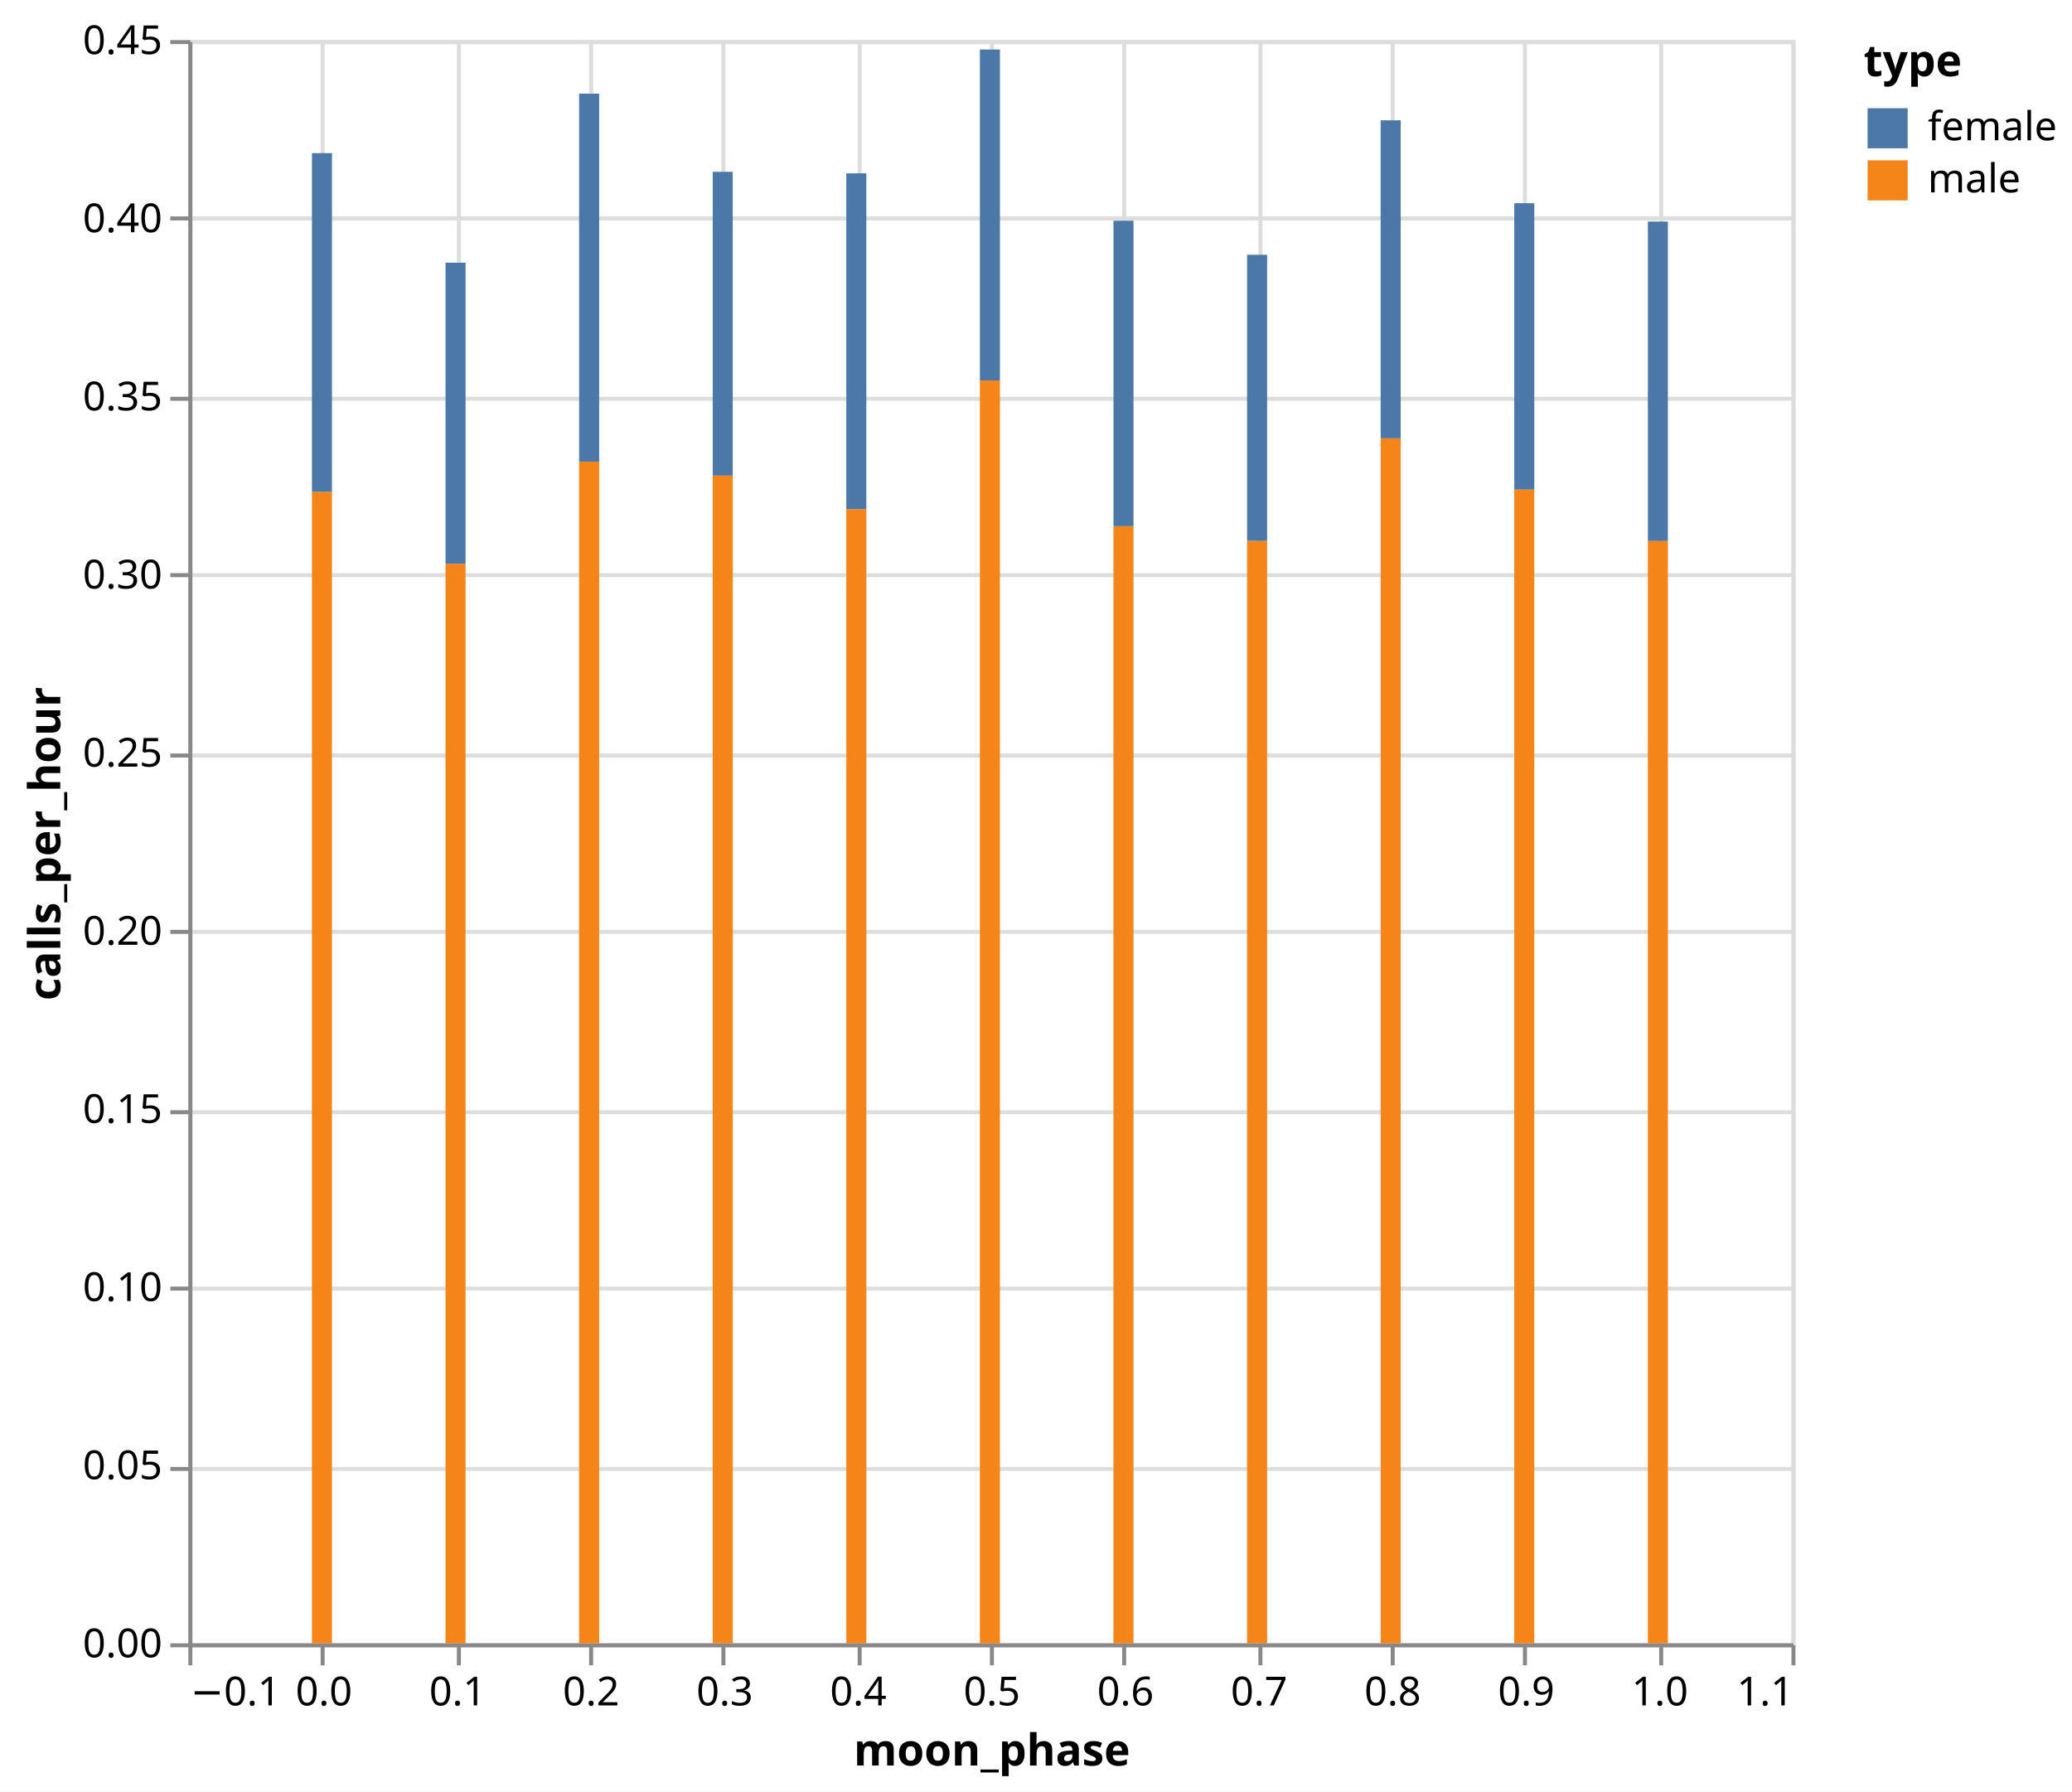
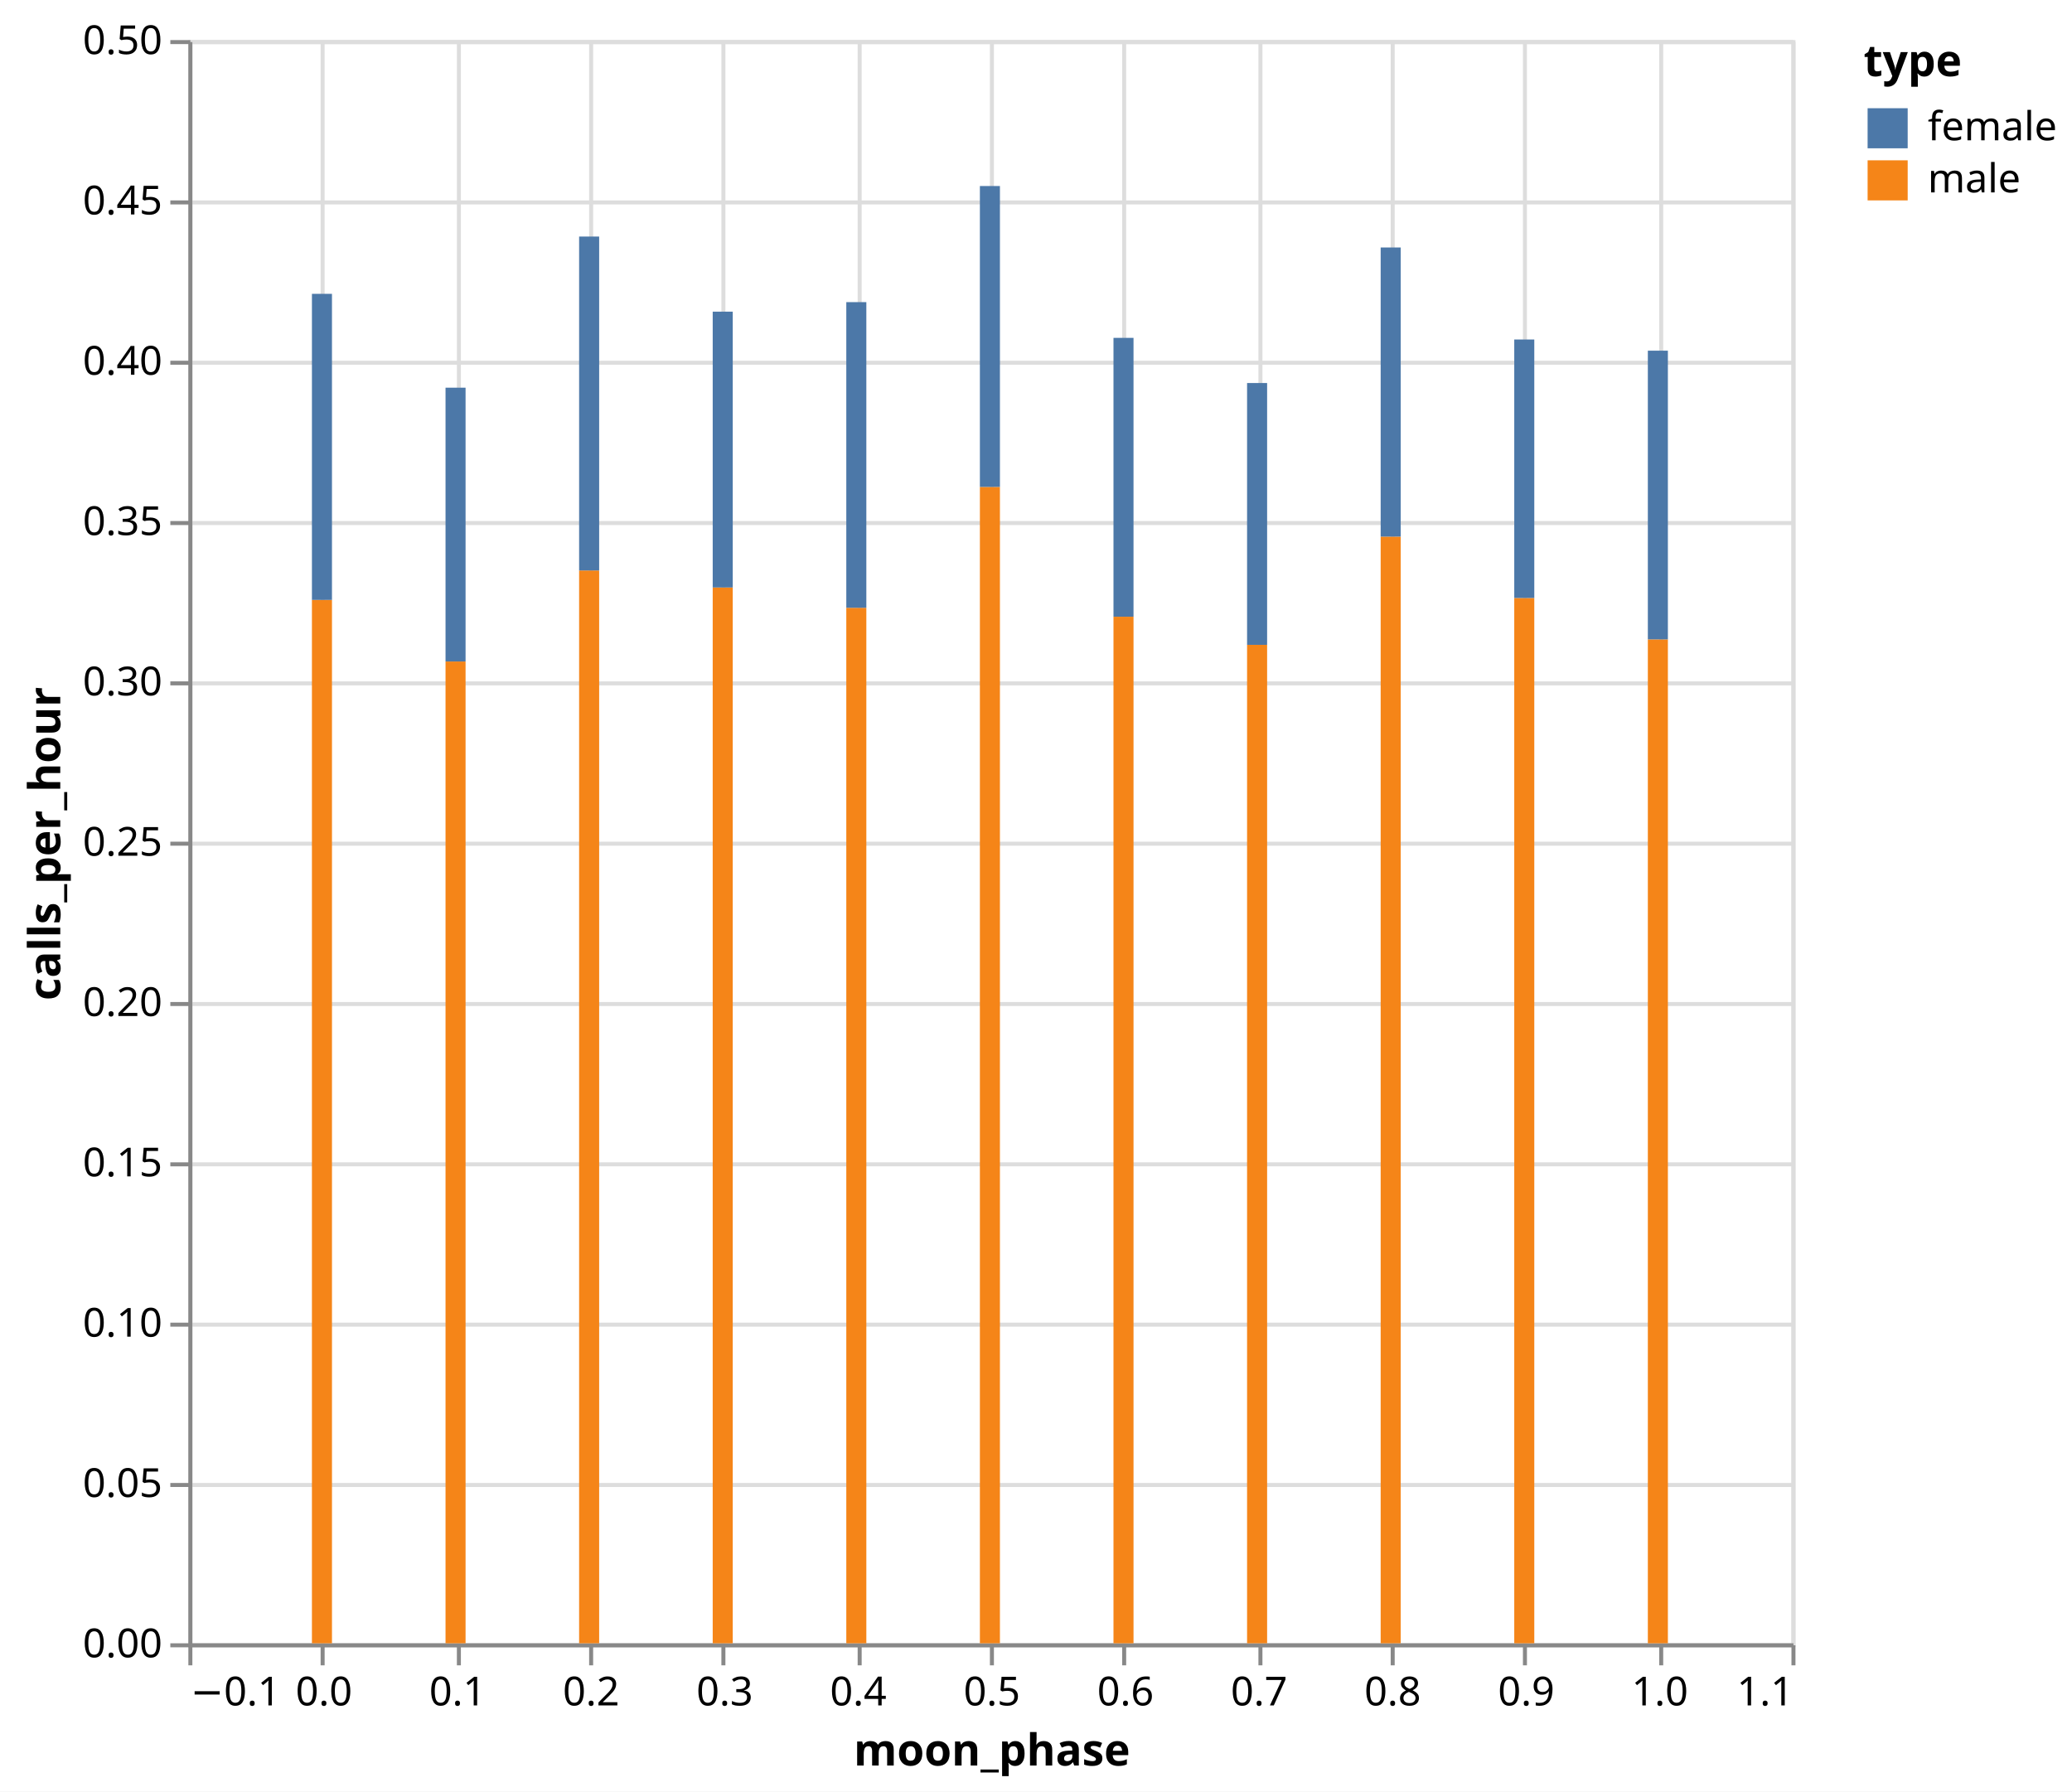
<svg xmlns="http://www.w3.org/2000/svg" version="1.1" class="marks" width="517" height="447" viewBox="0 0 517 447">
  <rect width="517" height="447" fill="white" />
  <g fill="none" stroke-miterlimit="10" transform="translate(47,10)">
    <g class="mark-group role-frame root" role="graphics-object" aria-roledescription="group mark container">
      <g transform="translate(0,0)">
        <path class="background" aria-hidden="true" d="M0.5,0.5h400v400h-400Z" stroke="#ddd" />
        <g>
          <g class="mark-group role-axis" aria-hidden="true">
            <g transform="translate(0.5,400.5)">
              <path class="background" aria-hidden="true" d="M0,0h0v0h0Z" pointer-events="none" />
              <g>
                <g class="mark-rule role-axis-grid" pointer-events="none">
                  <line transform="translate(0,-400)" x2="0" y2="400" stroke="#ddd" stroke-width="1" opacity="1" />
                  <line transform="translate(33,-400)" x2="0" y2="400" stroke="#ddd" stroke-width="1" opacity="1" />
                  <line transform="translate(67,-400)" x2="0" y2="400" stroke="#ddd" stroke-width="1" opacity="1" />
                  <line transform="translate(100,-400)" x2="0" y2="400" stroke="#ddd" stroke-width="1" opacity="1" />
                  <line transform="translate(133,-400)" x2="0" y2="400" stroke="#ddd" stroke-width="1" opacity="1" />
                  <line transform="translate(167,-400)" x2="0" y2="400" stroke="#ddd" stroke-width="1" opacity="1" />
                  <line transform="translate(200,-400)" x2="0" y2="400" stroke="#ddd" stroke-width="1" opacity="1" />
                  <line transform="translate(233,-400)" x2="0" y2="400" stroke="#ddd" stroke-width="1" opacity="1" />
                  <line transform="translate(267,-400)" x2="0" y2="400" stroke="#ddd" stroke-width="1" opacity="1" />
                  <line transform="translate(300,-400)" x2="0" y2="400" stroke="#ddd" stroke-width="1" opacity="1" />
                  <line transform="translate(333,-400)" x2="0" y2="400" stroke="#ddd" stroke-width="1" opacity="1" />
                  <line transform="translate(367,-400)" x2="0" y2="400" stroke="#ddd" stroke-width="1" opacity="1" />
                  <line transform="translate(400,-400)" x2="0" y2="400" stroke="#ddd" stroke-width="1" opacity="1" />
                </g>
              </g>
              <path class="foreground" aria-hidden="true" d="" pointer-events="none" display="none" />
            </g>
          </g>
          <g class="mark-group role-axis" aria-hidden="true">
            <g transform="translate(0.5,0.5)">
              <path class="background" aria-hidden="true" d="M0,0h0v0h0Z" pointer-events="none" />
              <g>
                <g class="mark-rule role-axis-grid" pointer-events="none">
                  <line transform="translate(0,400)" x2="400" y2="0" stroke="#ddd" stroke-width="1" opacity="1" />
-                   <line transform="translate(0,356)" x2="400" y2="0" stroke="#ddd" stroke-width="1" opacity="1" />
-                   <line transform="translate(0,311)" x2="400" y2="0" stroke="#ddd" stroke-width="1" opacity="1" />
-                   <line transform="translate(0,267)" x2="400" y2="0" stroke="#ddd" stroke-width="1" opacity="1" />
-                   <line transform="translate(0,222)" x2="400" y2="0" stroke="#ddd" stroke-width="1" opacity="1" />
-                   <line transform="translate(0,178)" x2="400" y2="0" stroke="#ddd" stroke-width="1" opacity="1" />
-                   <line transform="translate(0,133)" x2="400" y2="0" stroke="#ddd" stroke-width="1" opacity="1" />
-                   <line transform="translate(0,89)" x2="400" y2="0" stroke="#ddd" stroke-width="1" opacity="1" />
-                   <line transform="translate(0,44)" x2="400" y2="0" stroke="#ddd" stroke-width="1" opacity="1" />
+                   <line transform="translate(0,360)" x2="400" y2="0" stroke="#ddd" stroke-width="1" opacity="1" />
+                   <line transform="translate(0,320)" x2="400" y2="0" stroke="#ddd" stroke-width="1" opacity="1" />
+                   <line transform="translate(0,280)" x2="400" y2="0" stroke="#ddd" stroke-width="1" opacity="1" />
+                   <line transform="translate(0,240)" x2="400" y2="0" stroke="#ddd" stroke-width="1" opacity="1" />
+                   <line transform="translate(0,200)" x2="400" y2="0" stroke="#ddd" stroke-width="1" opacity="1" />
+                   <line transform="translate(0,160)" x2="400" y2="0" stroke="#ddd" stroke-width="1" opacity="1" />
+                   <line transform="translate(0,120)" x2="400" y2="0" stroke="#ddd" stroke-width="1" opacity="1" />
+                   <line transform="translate(0,80)" x2="400" y2="0" stroke="#ddd" stroke-width="1" opacity="1" />
+                   <line transform="translate(0,40)" x2="400" y2="0" stroke="#ddd" stroke-width="1" opacity="1" />
                  <line transform="translate(0,0)" x2="400" y2="0" stroke="#ddd" stroke-width="1" opacity="1" />
                </g>
              </g>
              <path class="foreground" aria-hidden="true" d="" pointer-events="none" display="none" />
            </g>
          </g>
          <g class="mark-group role-axis" role="graphics-symbol" aria-roledescription="axis" aria-label="X-axis titled 'moon_phase' for a linear scale with values from −0.1 to 1.1">
            <g transform="translate(0.5,400.5)">
              <path class="background" aria-hidden="true" d="M0,0h0v0h0Z" pointer-events="none" />
              <g>
                <g class="mark-rule role-axis-tick" pointer-events="none">
                  <line transform="translate(0,0)" x2="0" y2="5" stroke="#888" stroke-width="1" opacity="1" />
                  <line transform="translate(33,0)" x2="0" y2="5" stroke="#888" stroke-width="1" opacity="1" />
                  <line transform="translate(67,0)" x2="0" y2="5" stroke="#888" stroke-width="1" opacity="1" />
                  <line transform="translate(100,0)" x2="0" y2="5" stroke="#888" stroke-width="1" opacity="1" />
                  <line transform="translate(133,0)" x2="0" y2="5" stroke="#888" stroke-width="1" opacity="1" />
                  <line transform="translate(167,0)" x2="0" y2="5" stroke="#888" stroke-width="1" opacity="1" />
                  <line transform="translate(200,0)" x2="0" y2="5" stroke="#888" stroke-width="1" opacity="1" />
                  <line transform="translate(233,0)" x2="0" y2="5" stroke="#888" stroke-width="1" opacity="1" />
                  <line transform="translate(267,0)" x2="0" y2="5" stroke="#888" stroke-width="1" opacity="1" />
                  <line transform="translate(300,0)" x2="0" y2="5" stroke="#888" stroke-width="1" opacity="1" />
                  <line transform="translate(333,0)" x2="0" y2="5" stroke="#888" stroke-width="1" opacity="1" />
                  <line transform="translate(367,0)" x2="0" y2="5" stroke="#888" stroke-width="1" opacity="1" />
                  <line transform="translate(400,0)" x2="0" y2="5" stroke="#888" stroke-width="1" opacity="1" />
                </g>
                <g class="mark-text role-axis-label" pointer-events="none">
                  <text text-anchor="start" transform="translate(0,15)" font-family="sans-serif" font-size="10px" fill="#000" opacity="1">−0.1</text>
                  <text text-anchor="middle" transform="translate(33.33333,15)" font-family="sans-serif" font-size="10px" fill="#000" opacity="1">0.0</text>
                  <text text-anchor="middle" transform="translate(66.66667,15)" font-family="sans-serif" font-size="10px" fill="#000" opacity="1">0.1</text>
                  <text text-anchor="middle" transform="translate(100,15)" font-family="sans-serif" font-size="10px" fill="#000" opacity="1">0.2</text>
                  <text text-anchor="middle" transform="translate(133.3333,15)" font-family="sans-serif" font-size="10px" fill="#000" opacity="1">0.3</text>
                  <text text-anchor="middle" transform="translate(166.6667,15)" font-family="sans-serif" font-size="10px" fill="#000" opacity="1">0.4</text>
                  <text text-anchor="middle" transform="translate(200,15)" font-family="sans-serif" font-size="10px" fill="#000" opacity="1">0.5</text>
                  <text text-anchor="middle" transform="translate(233.3333,15)" font-family="sans-serif" font-size="10px" fill="#000" opacity="1">0.6</text>
                  <text text-anchor="middle" transform="translate(266.6667,15)" font-family="sans-serif" font-size="10px" fill="#000" opacity="1">0.7</text>
                  <text text-anchor="middle" transform="translate(300,15)" font-family="sans-serif" font-size="10px" fill="#000" opacity="1">0.8</text>
                  <text text-anchor="middle" transform="translate(333.3333,15)" font-family="sans-serif" font-size="10px" fill="#000" opacity="1">0.9</text>
                  <text text-anchor="middle" transform="translate(366.6667,15)" font-family="sans-serif" font-size="10px" fill="#000" opacity="1">1.0</text>
                  <text text-anchor="end" transform="translate(400,15)" font-family="sans-serif" font-size="10px" fill="#000" opacity="1">1.1</text>
                </g>
                <g class="mark-rule role-axis-domain" pointer-events="none">
                  <line transform="translate(0,0)" x2="400" y2="0" stroke="#888" stroke-width="1" opacity="1" />
                </g>
                <g class="mark-text role-axis-title" pointer-events="none">
                  <text text-anchor="middle" transform="translate(200,30)" font-family="sans-serif" font-size="11px" font-weight="bold" fill="#000" opacity="1">moon_phase</text>
                </g>
              </g>
              <path class="foreground" aria-hidden="true" d="" pointer-events="none" display="none" />
            </g>
          </g>
          <g class="mark-group role-axis" role="graphics-symbol" aria-roledescription="axis" aria-label="Y-axis titled 'calls_per_hour' for a linear scale with values from 0.0 to 0.5">
            <g transform="translate(0.5,0.5)">
              <path class="background" aria-hidden="true" d="M0,0h0v0h0Z" pointer-events="none" />
              <g>
                <g class="mark-rule role-axis-tick" pointer-events="none">
                  <line transform="translate(0,400)" x2="-5" y2="0" stroke="#888" stroke-width="1" opacity="1" />
-                   <line transform="translate(0,356)" x2="-5" y2="0" stroke="#888" stroke-width="1" opacity="1" />
-                   <line transform="translate(0,311)" x2="-5" y2="0" stroke="#888" stroke-width="1" opacity="1" />
-                   <line transform="translate(0,267)" x2="-5" y2="0" stroke="#888" stroke-width="1" opacity="1" />
-                   <line transform="translate(0,222)" x2="-5" y2="0" stroke="#888" stroke-width="1" opacity="1" />
-                   <line transform="translate(0,178)" x2="-5" y2="0" stroke="#888" stroke-width="1" opacity="1" />
-                   <line transform="translate(0,133)" x2="-5" y2="0" stroke="#888" stroke-width="1" opacity="1" />
-                   <line transform="translate(0,89)" x2="-5" y2="0" stroke="#888" stroke-width="1" opacity="1" />
-                   <line transform="translate(0,44)" x2="-5" y2="0" stroke="#888" stroke-width="1" opacity="1" />
+                   <line transform="translate(0,360)" x2="-5" y2="0" stroke="#888" stroke-width="1" opacity="1" />
+                   <line transform="translate(0,320)" x2="-5" y2="0" stroke="#888" stroke-width="1" opacity="1" />
+                   <line transform="translate(0,280)" x2="-5" y2="0" stroke="#888" stroke-width="1" opacity="1" />
+                   <line transform="translate(0,240)" x2="-5" y2="0" stroke="#888" stroke-width="1" opacity="1" />
+                   <line transform="translate(0,200)" x2="-5" y2="0" stroke="#888" stroke-width="1" opacity="1" />
+                   <line transform="translate(0,160)" x2="-5" y2="0" stroke="#888" stroke-width="1" opacity="1" />
+                   <line transform="translate(0,120)" x2="-5" y2="0" stroke="#888" stroke-width="1" opacity="1" />
+                   <line transform="translate(0,80)" x2="-5" y2="0" stroke="#888" stroke-width="1" opacity="1" />
+                   <line transform="translate(0,40)" x2="-5" y2="0" stroke="#888" stroke-width="1" opacity="1" />
                  <line transform="translate(0,0)" x2="-5" y2="0" stroke="#888" stroke-width="1" opacity="1" />
                </g>
                <g class="mark-text role-axis-label" pointer-events="none">
                  <text text-anchor="end" transform="translate(-7,403)" font-family="sans-serif" font-size="10px" fill="#000" opacity="1">0.00</text>
-                   <text text-anchor="end" transform="translate(-7,358.5556)" font-family="sans-serif" font-size="10px" fill="#000" opacity="1">0.05</text>
-                   <text text-anchor="end" transform="translate(-7,314.1111)" font-family="sans-serif" font-size="10px" fill="#000" opacity="1">0.10</text>
-                   <text text-anchor="end" transform="translate(-7,269.6667)" font-family="sans-serif" font-size="10px" fill="#000" opacity="1">0.15</text>
-                   <text text-anchor="end" transform="translate(-7,225.2222)" font-family="sans-serif" font-size="10px" fill="#000" opacity="1">0.20</text>
-                   <text text-anchor="end" transform="translate(-7,180.7778)" font-family="sans-serif" font-size="10px" fill="#000" opacity="1">0.25</text>
-                   <text text-anchor="end" transform="translate(-7,136.3333)" font-family="sans-serif" font-size="10px" fill="#000" opacity="1">0.30</text>
-                   <text text-anchor="end" transform="translate(-7,91.88889)" font-family="sans-serif" font-size="10px" fill="#000" opacity="1">0.35</text>
-                   <text text-anchor="end" transform="translate(-7,47.44444)" font-family="sans-serif" font-size="10px" fill="#000" opacity="1">0.40</text>
-                   <text text-anchor="end" transform="translate(-7,3)" font-family="sans-serif" font-size="10px" fill="#000" opacity="1">0.45</text>
+                   <text text-anchor="end" transform="translate(-7,363)" font-family="sans-serif" font-size="10px" fill="#000" opacity="1">0.05</text>
+                   <text text-anchor="end" transform="translate(-7,323)" font-family="sans-serif" font-size="10px" fill="#000" opacity="1">0.10</text>
+                   <text text-anchor="end" transform="translate(-7,283)" font-family="sans-serif" font-size="10px" fill="#000" opacity="1">0.15</text>
+                   <text text-anchor="end" transform="translate(-7,243)" font-family="sans-serif" font-size="10px" fill="#000" opacity="1">0.20</text>
+                   <text text-anchor="end" transform="translate(-7,203)" font-family="sans-serif" font-size="10px" fill="#000" opacity="1">0.25</text>
+                   <text text-anchor="end" transform="translate(-7,163)" font-family="sans-serif" font-size="10px" fill="#000" opacity="1">0.30</text>
+                   <text text-anchor="end" transform="translate(-7,123)" font-family="sans-serif" font-size="10px" fill="#000" opacity="1">0.35</text>
+                   <text text-anchor="end" transform="translate(-7,83)" font-family="sans-serif" font-size="10px" fill="#000" opacity="1">0.40</text>
+                   <text text-anchor="end" transform="translate(-7,43)" font-family="sans-serif" font-size="10px" fill="#000" opacity="1">0.45</text>
+                   <text text-anchor="end" transform="translate(-7,3)" font-family="sans-serif" font-size="10px" fill="#000" opacity="1">0.50</text>
                </g>
                <g class="mark-rule role-axis-domain" pointer-events="none">
                  <line transform="translate(0,400)" x2="0" y2="-400" stroke="#888" stroke-width="1" opacity="1" />
                </g>
                <g class="mark-text role-axis-title" pointer-events="none">
                  <text text-anchor="middle" transform="translate(-30.46289,200) rotate(-90) translate(0,-2)" font-family="sans-serif" font-size="11px" font-weight="bold" fill="#000" opacity="1">calls_per_hour</text>
                </g>
              </g>
              <path class="foreground" aria-hidden="true" d="" pointer-events="none" display="none" />
            </g>
          </g>
          <g class="mark-rect role-mark marks" role="graphics-object" aria-roledescription="rect mark container">
-             <path aria-label="moon_phase: 0.7; calls_per_hour: 0.309442423667; type: male" role="graphics-symbol" aria-roledescription="bar" d="M264.167,124.94h5v275.06h-5Z" fill="#f58518" />
-             <path aria-label="moon_phase: 0.6; calls_per_hour: 0.31356041574; type: male" role="graphics-symbol" aria-roledescription="bar" d="M230.833,121.28h5v278.72h-5Z" fill="#f58518" />
-             <path aria-label="moon_phase: 0.5; calls_per_hour: 0.354446488475; type: male" role="graphics-symbol" aria-roledescription="bar" d="M197.5,84.936h5v315.064h-5Z" fill="#f58518" />
-             <path aria-label="moon_phase: 0.4; calls_per_hour: 0.318349654206; type: male" role="graphics-symbol" aria-roledescription="bar" d="M164.167,117.023h5v282.977h-5Z" fill="#f58518" />
-             <path aria-label="moon_phase: 0.3; calls_per_hour: 0.327759983322; type: male" role="graphics-symbol" aria-roledescription="bar" d="M130.833,108.658h5v291.342h-5Z" fill="#f58518" />
-             <path aria-label="moon_phase: 0.2; calls_per_hour: 0.331679057192; type: male" role="graphics-symbol" aria-roledescription="bar" d="M97.5,105.174h5v294.826h-5Z" fill="#f58518" />
-             <path aria-label="moon_phase: 0.1; calls_per_hour: 0.302996483828; type: male" role="graphics-symbol" aria-roledescription="bar" d="M64.167,130.67h5v269.33h-5Z" fill="#f58518" />
-             <path aria-label="moon_phase: 0; calls_per_hour: 0.323185497196; type: male" role="graphics-symbol" aria-roledescription="bar" d="M30.833,112.724h5v287.276h-5Z" fill="#f58518" />
-             <path aria-label="moon_phase: 0.8; calls_per_hour: 0.33821926699; type: male" role="graphics-symbol" aria-roledescription="bar" d="M297.5,99.361h5v300.639h-5Z" fill="#f58518" />
-             <path aria-label="moon_phase: 0.9; calls_per_hour: 0.323836532079; type: male" role="graphics-symbol" aria-roledescription="bar" d="M330.833,112.145h5v287.855h-5Z" fill="#f58518" />
-             <path aria-label="moon_phase: 1; calls_per_hour: 0.309410066; type: male" role="graphics-symbol" aria-roledescription="bar" d="M364.167,124.969h5v275.031h-5Z" fill="#f58518" />
-             <path aria-label="moon_phase: 0.7; calls_per_hour: 0.0802988521412; type: female" role="graphics-symbol" aria-roledescription="bar" d="M264.167,53.563h5v71.377h-5Z" fill="#4c78a8" />
-             <path aria-label="moon_phase: 0.6; calls_per_hour: 0.0857402796915; type: female" role="graphics-symbol" aria-roledescription="bar" d="M230.833,45.066h5v76.214h-5Z" fill="#4c78a8" />
-             <path aria-label="moon_phase: 0.5; calls_per_hour: 0.0929078662697; type: female" role="graphics-symbol" aria-roledescription="bar" d="M197.5,2.352h5v82.585h-5Z" fill="#4c78a8" />
-             <path aria-label="moon_phase: 0.4; calls_per_hour: 0.0942482139792; type: female" role="graphics-symbol" aria-roledescription="bar" d="M164.167,33.246h5v83.776h-5Z" fill="#4c78a8" />
-             <path aria-label="moon_phase: 0.3; calls_per_hour: 0.0852671226008; type: female" role="graphics-symbol" aria-roledescription="bar" d="M130.833,32.865h5v75.793h-5Z" fill="#4c78a8" />
-             <path aria-label="moon_phase: 0.2; calls_per_hour: 0.103278556022; type: female" role="graphics-symbol" aria-roledescription="bar" d="M97.5,13.371h5v91.803h-5Z" fill="#4c78a8" />
-             <path aria-label="moon_phase: 0.1; calls_per_hour: 0.0845164580057; type: female" role="graphics-symbol" aria-roledescription="bar" d="M64.167,55.544h5v75.126h-5Z" fill="#4c78a8" />
-             <path aria-label="moon_phase: 0; calls_per_hour: 0.0950839106785; type: female" role="graphics-symbol" aria-roledescription="bar" d="M30.833,28.205h5v84.519h-5Z" fill="#4c78a8" />
-             <path aria-label="moon_phase: 0.8; calls_per_hour: 0.0892633509716; type: female" role="graphics-symbol" aria-roledescription="bar" d="M297.5,20.015h5v79.345h-5Z" fill="#4c78a8" />
-             <path aria-label="moon_phase: 0.9; calls_per_hour: 0.0803770176711; type: female" role="graphics-symbol" aria-roledescription="bar" d="M330.833,40.699h5v71.446h-5Z" fill="#4c78a8" />
-             <path aria-label="moon_phase: 1; calls_per_hour: 0.0896544307277; type: female" role="graphics-symbol" aria-roledescription="bar" d="M364.167,45.276h5v79.693h-5Z" fill="#4c78a8" />
+             <path aria-label="moon_phase: 0.7; calls_per_hour: 0.311394523532; type: male" role="graphics-symbol" aria-roledescription="bar" d="M264.167,150.884h5v249.116h-5Z" fill="#f58518" />
+             <path aria-label="moon_phase: 0.6; calls_per_hour: 0.320163957014; type: male" role="graphics-symbol" aria-roledescription="bar" d="M230.833,143.869h5v256.131h-5Z" fill="#f58518" />
+             <path aria-label="moon_phase: 0.5; calls_per_hour: 0.36064829349; type: male" role="graphics-symbol" aria-roledescription="bar" d="M197.5,111.481h5v288.519h-5Z" fill="#f58518" />
+             <path aria-label="moon_phase: 0.4; calls_per_hour: 0.322949131017; type: male" role="graphics-symbol" aria-roledescription="bar" d="M164.167,141.641h5v258.359h-5Z" fill="#f58518" />
+             <path aria-label="moon_phase: 0.3; calls_per_hour: 0.329285581982; type: male" role="graphics-symbol" aria-roledescription="bar" d="M130.833,136.572h5v263.428h-5Z" fill="#f58518" />
+             <path aria-label="moon_phase: 0.2; calls_per_hour: 0.334589611394; type: male" role="graphics-symbol" aria-roledescription="bar" d="M97.5,132.328h5v267.672h-5Z" fill="#f58518" />
+             <path aria-label="moon_phase: 0.1; calls_per_hour: 0.306197410602; type: male" role="graphics-symbol" aria-roledescription="bar" d="M64.167,155.042h5v244.958h-5Z" fill="#f58518" />
+             <path aria-label="moon_phase: 0; calls_per_hour: 0.32540261473; type: male" role="graphics-symbol" aria-roledescription="bar" d="M30.833,139.678h5v260.322h-5Z" fill="#f58518" />
+             <path aria-label="moon_phase: 0.8; calls_per_hour: 0.345149006046; type: male" role="graphics-symbol" aria-roledescription="bar" d="M297.5,123.881h5v276.119h-5Z" fill="#f58518" />
+             <path aria-label="moon_phase: 0.9; calls_per_hour: 0.326011965223; type: male" role="graphics-symbol" aria-roledescription="bar" d="M330.833,139.19h5v260.81h-5Z" fill="#f58518" />
+             <path aria-label="moon_phase: 1; calls_per_hour: 0.313099243002; type: male" role="graphics-symbol" aria-roledescription="bar" d="M364.167,149.521h5v250.479h-5Z" fill="#f58518" />
+             <path aria-label="moon_phase: 0.7; calls_per_hour: 0.0816511014515; type: female" role="graphics-symbol" aria-roledescription="bar" d="M264.167,85.564h5v65.321h-5Z" fill="#4c78a8" />
+             <path aria-label="moon_phase: 0.6; calls_per_hour: 0.0869657074188; type: female" role="graphics-symbol" aria-roledescription="bar" d="M230.833,74.296h5v69.573h-5Z" fill="#4c78a8" />
+             <path aria-label="moon_phase: 0.5; calls_per_hour: 0.0938357349537; type: female" role="graphics-symbol" aria-roledescription="bar" d="M197.5,36.413h5v75.069h-5Z" fill="#4c78a8" />
+             <path aria-label="moon_phase: 0.4; calls_per_hour: 0.0953241355248; type: female" role="graphics-symbol" aria-roledescription="bar" d="M164.167,65.381h5v76.259h-5Z" fill="#4c78a8" />
+             <path aria-label="moon_phase: 0.3; calls_per_hour: 0.0860121863313; type: female" role="graphics-symbol" aria-roledescription="bar" d="M130.833,67.762h5v68.81h-5Z" fill="#4c78a8" />
+             <path aria-label="moon_phase: 0.2; calls_per_hour: 0.10413601994; type: female" role="graphics-symbol" aria-roledescription="bar" d="M97.5,49.019h5v83.309h-5Z" fill="#4c78a8" />
+             <path aria-label="moon_phase: 0.1; calls_per_hour: 0.0853947718665; type: female" role="graphics-symbol" aria-roledescription="bar" d="M64.167,86.726h5v68.316h-5Z" fill="#4c78a8" />
+             <path aria-label="moon_phase: 0; calls_per_hour: 0.0954573236732; type: female" role="graphics-symbol" aria-roledescription="bar" d="M30.833,63.312h5v76.366h-5Z" fill="#4c78a8" />
+             <path aria-label="moon_phase: 0.8; calls_per_hour: 0.0901708834915; type: female" role="graphics-symbol" aria-roledescription="bar" d="M297.5,51.744h5v72.137h-5Z" fill="#4c78a8" />
+             <path aria-label="moon_phase: 0.9; calls_per_hour: 0.0806100997937; type: female" role="graphics-symbol" aria-roledescription="bar" d="M330.833,74.702h5v64.488h-5Z" fill="#4c78a8" />
+             <path aria-label="moon_phase: 1; calls_per_hour: 0.0900357566524; type: female" role="graphics-symbol" aria-roledescription="bar" d="M364.167,77.492h5v72.029h-5Z" fill="#4c78a8" />
          </g>
          <g class="mark-group role-legend" role="graphics-symbol" aria-roledescription="legend" aria-label="Symbol legend titled 'type' for fill color with 2 values: female, male">
            <g transform="translate(418,0)">
              <path class="background" aria-hidden="true" d="M0,0h47v40h-47Z" pointer-events="none" />
              <g>
                <g class="mark-group role-legend-entry">
                  <g transform="translate(0,16)">
                    <path class="background" aria-hidden="true" d="M0,0h0v0h0Z" pointer-events="none" />
                    <g>
                      <g class="mark-group role-scope" role="graphics-object" aria-roledescription="group mark container">
                        <g transform="translate(0,0)">
                          <path class="background" aria-hidden="true" d="M0,0h46.015v11h-46.015Z" pointer-events="none" opacity="1" />
                          <g>
                            <g class="mark-symbol role-legend-symbol" pointer-events="none">
                              <path transform="translate(6,6)" d="M-5,-5h10v10h-10Z" fill="#4c78a8" stroke-width="1.5" opacity="1" />
                            </g>
                            <g class="mark-text role-legend-label" pointer-events="none">
                              <text text-anchor="start" transform="translate(16,9)" font-family="sans-serif" font-size="10px" fill="#000" opacity="1">female</text>
                            </g>
                          </g>
                          <path class="foreground" aria-hidden="true" d="" pointer-events="none" display="none" />
                        </g>
                        <g transform="translate(0,13)">
                          <path class="background" aria-hidden="true" d="M0,0h46.015v11h-46.015Z" pointer-events="none" opacity="1" />
                          <g>
                            <g class="mark-symbol role-legend-symbol" pointer-events="none">
                              <path transform="translate(6,6)" d="M-5,-5h10v10h-10Z" fill="#f58518" stroke-width="1.5" opacity="1" />
                            </g>
                            <g class="mark-text role-legend-label" pointer-events="none">
                              <text text-anchor="start" transform="translate(16,9)" font-family="sans-serif" font-size="10px" fill="#000" opacity="1">male</text>
                            </g>
                          </g>
                          <path class="foreground" aria-hidden="true" d="" pointer-events="none" display="none" />
                        </g>
                      </g>
                    </g>
                    <path class="foreground" aria-hidden="true" d="" pointer-events="none" display="none" />
                  </g>
                </g>
                <g class="mark-text role-legend-title" pointer-events="none">
                  <text text-anchor="start" transform="translate(0,9)" font-family="sans-serif" font-size="11px" font-weight="bold" fill="#000" opacity="1">type</text>
                </g>
              </g>
              <path class="foreground" aria-hidden="true" d="" pointer-events="none" display="none" />
            </g>
          </g>
        </g>
        <path class="foreground" aria-hidden="true" d="" display="none" />
      </g>
    </g>
  </g>
</svg>
